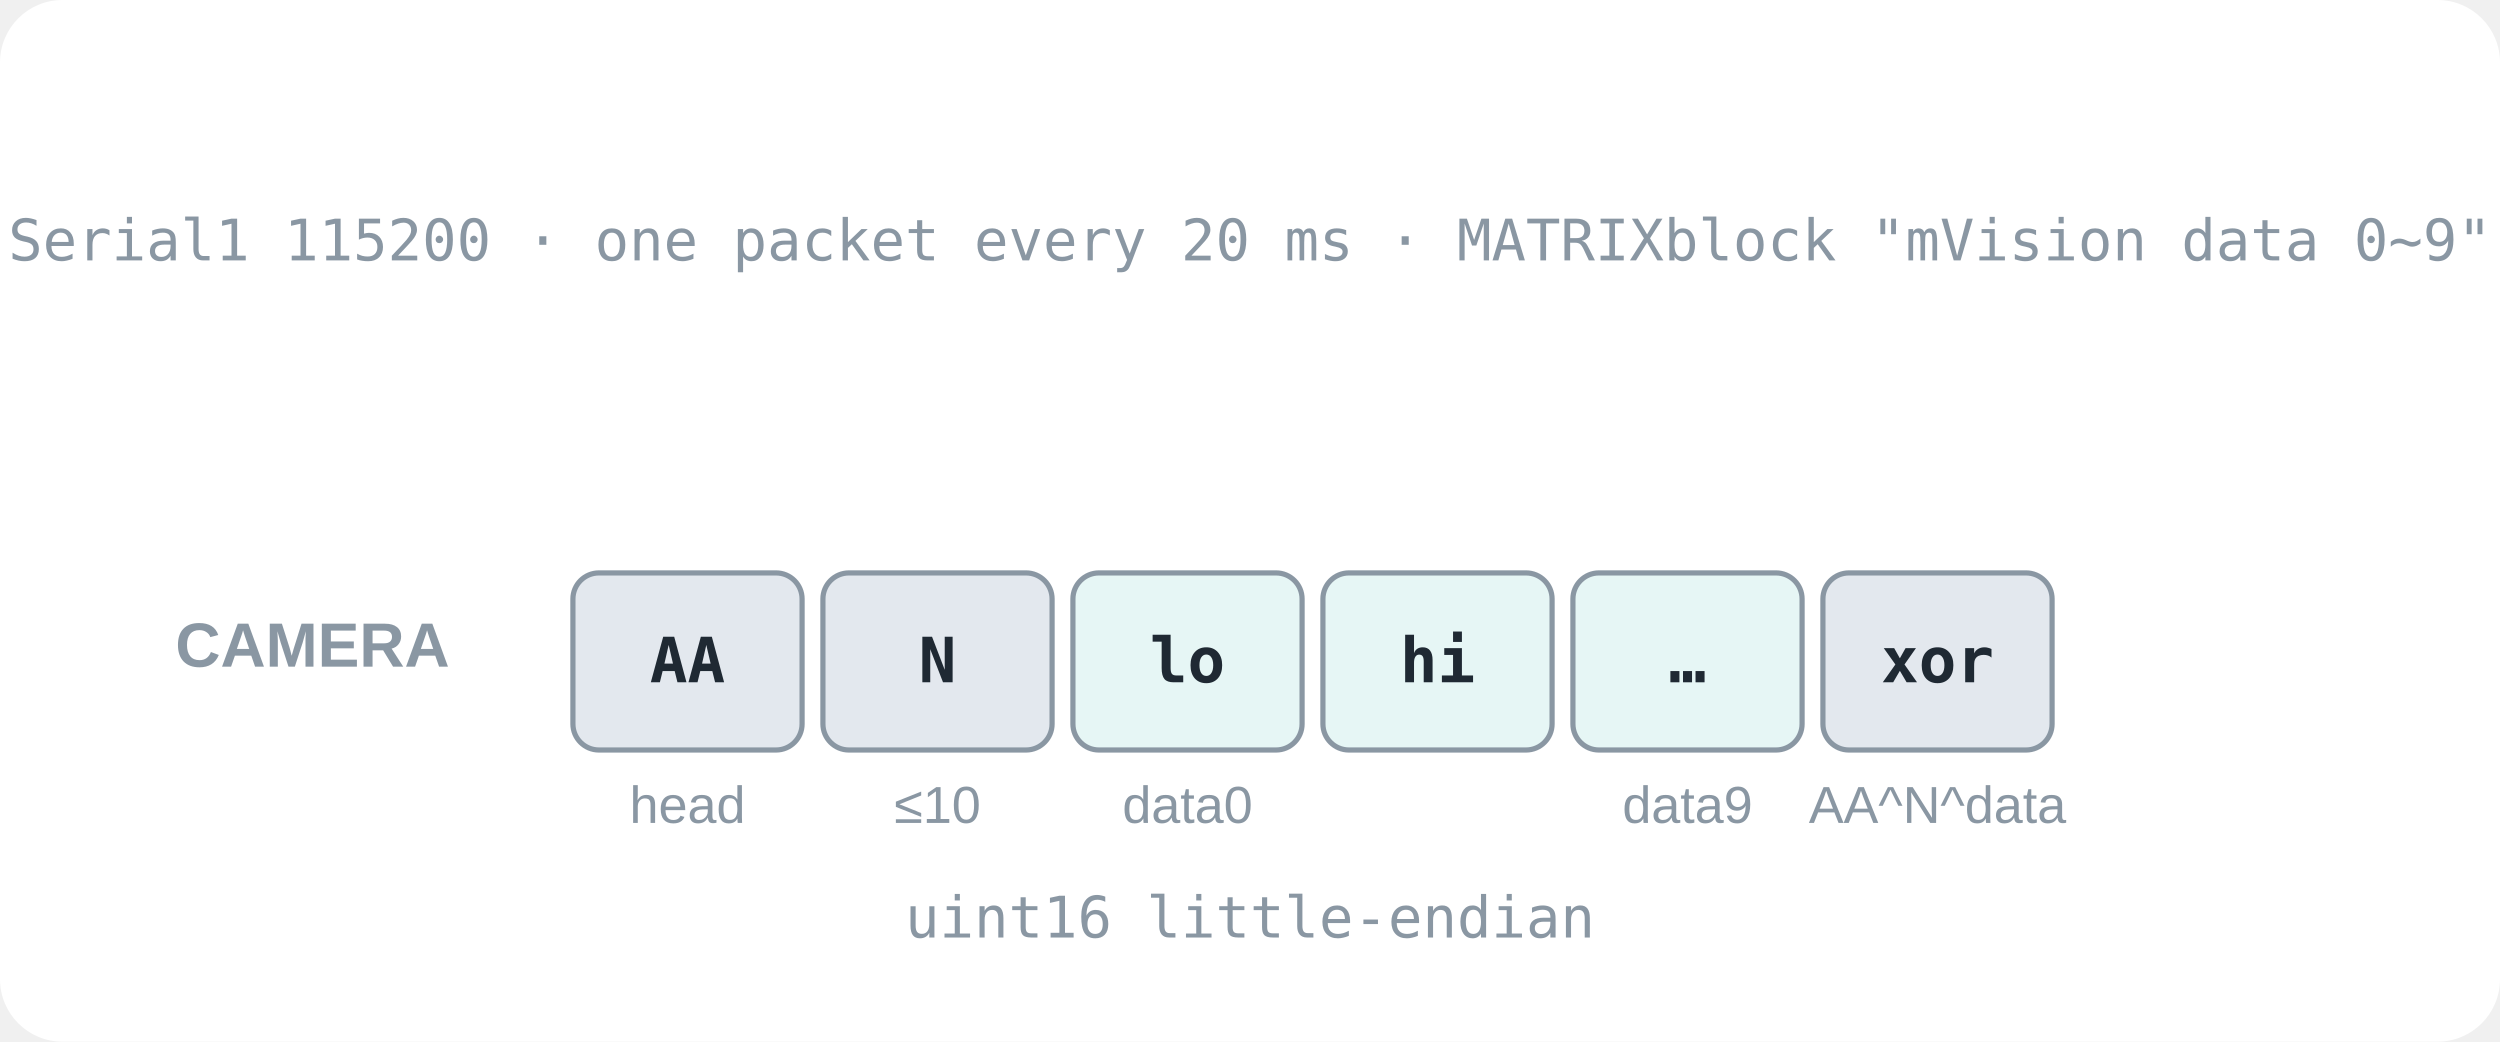
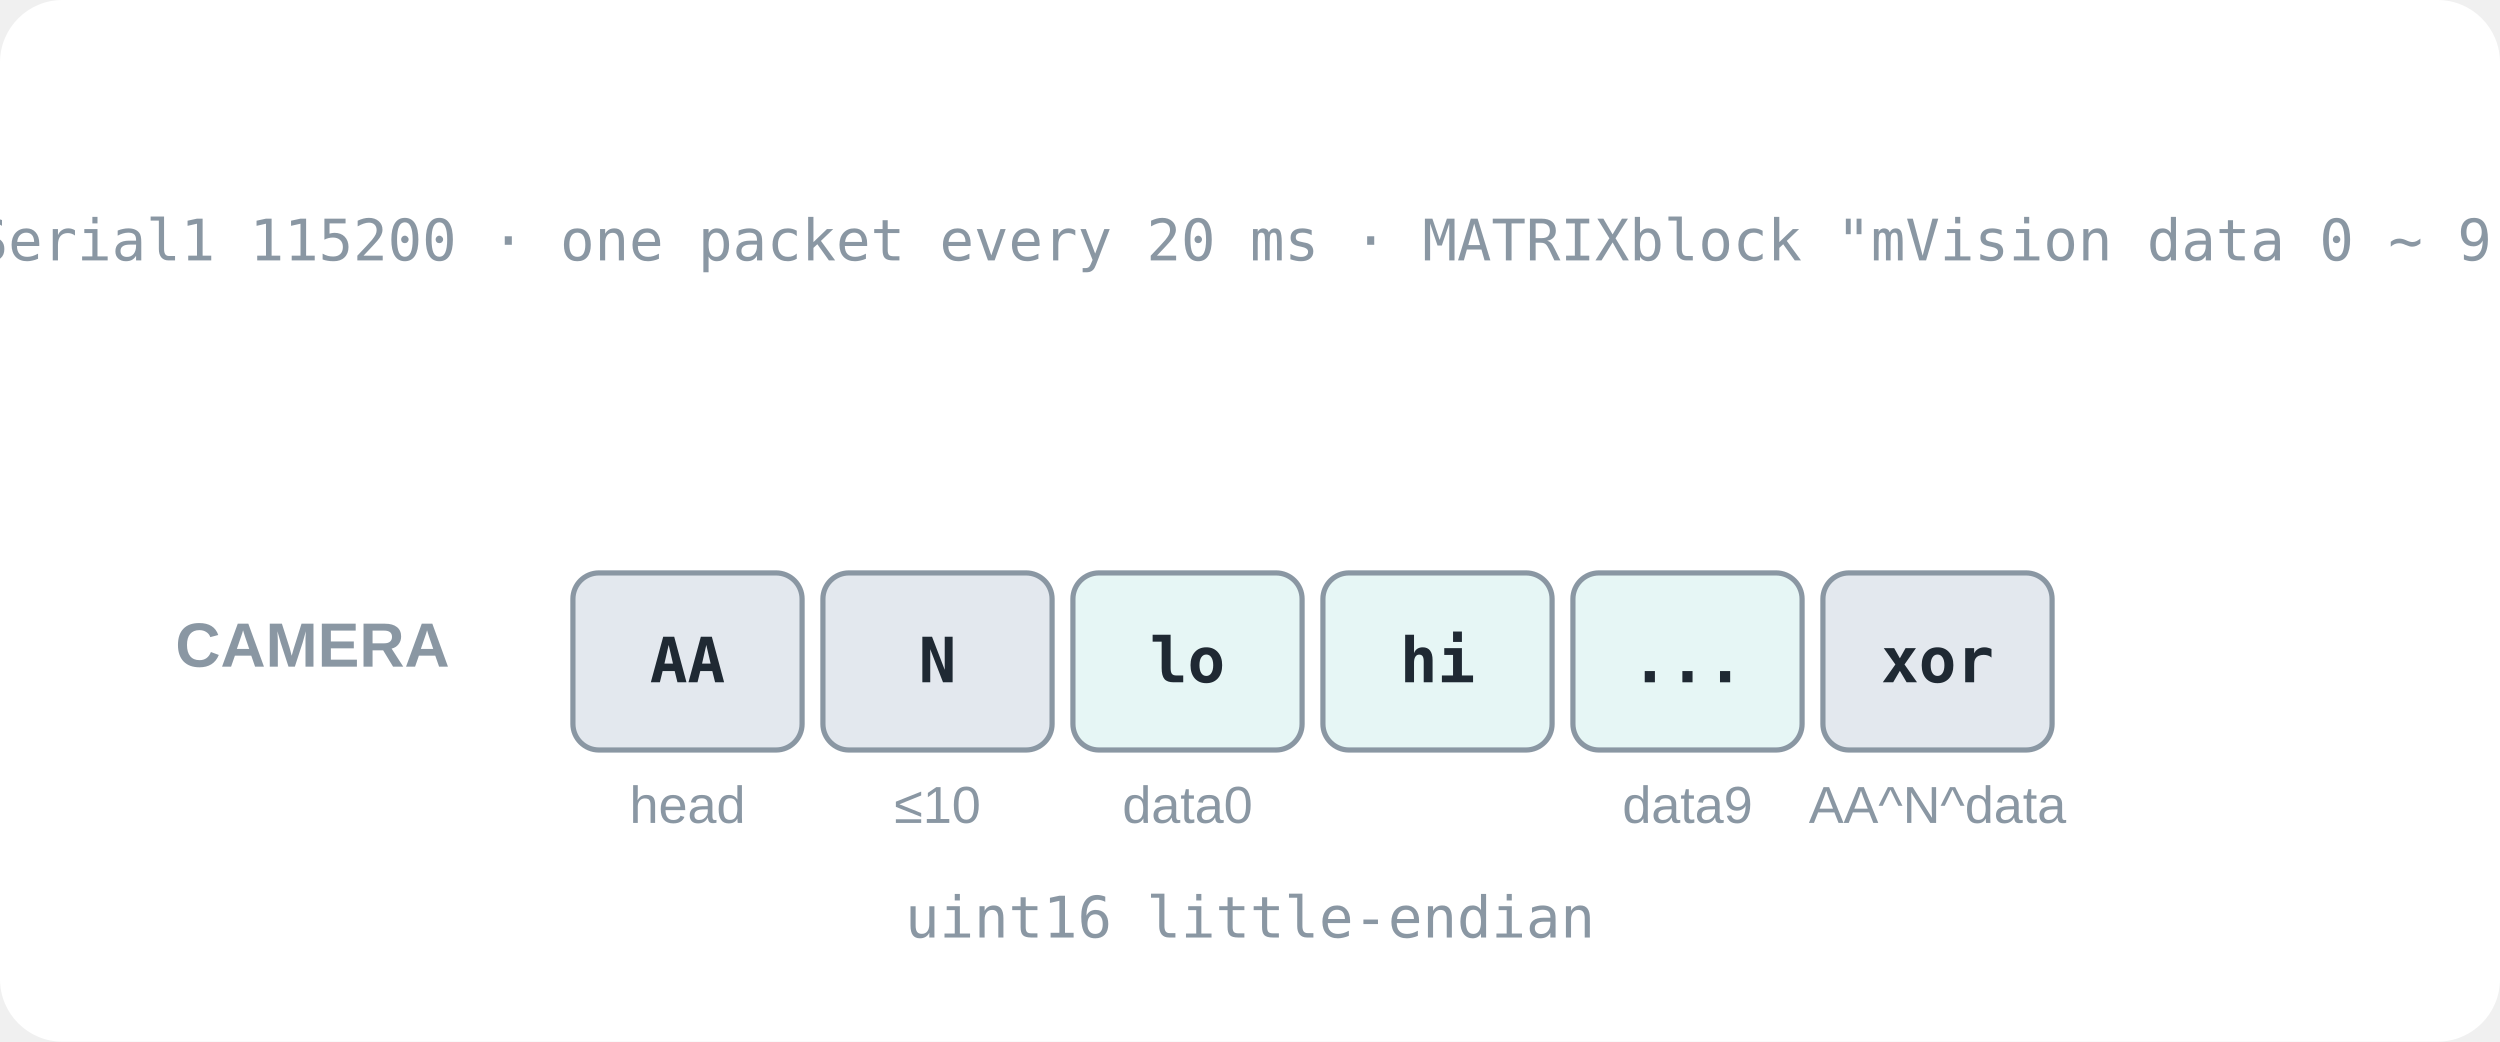
<svg xmlns="http://www.w3.org/2000/svg" viewBox="0 0 480 200" width="480" height="200" role="img" font-family="Nunito, &quot;Segoe UI&quot;, Arial, sans-serif">
  <rect width="480" height="200" rx="12" fill="#ffffff" />
  <defs>
    <marker id="a" markerWidth="8" markerHeight="8" refX="6" refY="4" orient="auto">
      <path d="M0 0 L8 4 L0 8 Z" fill="#1f2933" />
    </marker>
  </defs>
  <text x="60" y="128" font-size="12" fill="#8a97a3" text-anchor="middle" font-weight="700">CAMERA</text>
  <rect x="110" y="110" width="44" height="34" rx="5" fill="#e3e8ee" stroke="#8a97a3" />
  <text x="132" y="131" font-size="12" fill="#1f2933" text-anchor="middle" font-family="&quot;JetBrains Mono&quot;, Consolas, monospace" font-weight="700">AA</text>
  <text x="132" y="158" font-size="10" fill="#8a97a3" text-anchor="middle">head</text>
  <rect x="158" y="110" width="44" height="34" rx="5" fill="#e3e8ee" stroke="#8a97a3" />
  <text x="180" y="131" font-size="12" fill="#1f2933" text-anchor="middle" font-family="&quot;JetBrains Mono&quot;, Consolas, monospace" font-weight="700">N</text>
  <text x="180" y="158" font-size="10" fill="#8a97a3" text-anchor="middle">≤10</text>
  <rect x="206" y="110" width="44" height="34" rx="5" fill="#e6f6f5" stroke="#8a97a3" />
  <text x="228" y="131" font-size="12" fill="#1f2933" text-anchor="middle" font-family="&quot;JetBrains Mono&quot;, Consolas, monospace" font-weight="700">lo</text>
  <text x="228" y="158" font-size="10" fill="#8a97a3" text-anchor="middle">data0</text>
  <rect x="254" y="110" width="44" height="34" rx="5" fill="#e6f6f5" stroke="#8a97a3" />
  <text x="276" y="131" font-size="12" fill="#1f2933" text-anchor="middle" font-family="&quot;JetBrains Mono&quot;, Consolas, monospace" font-weight="700">hi</text>
  <rect x="302" y="110" width="44" height="34" rx="5" fill="#e6f6f5" stroke="#8a97a3" />
-   <text x="324" y="131" font-size="12" fill="#1f2933" text-anchor="middle" font-family="&quot;JetBrains Mono&quot;, Consolas, monospace" font-weight="700">…</text>
+   <text x="324" y="131" font-size="12" fill="#1f2933" text-anchor="middle" font-family="&quot;JetBrains Mono&quot;, Consolas, monospace" font-weight="700"> ... </text>
  <text x="324" y="158" font-size="10" fill="#8a97a3" text-anchor="middle">data9</text>
  <rect x="350" y="110" width="44" height="34" rx="5" fill="#e3e8ee" stroke="#8a97a3" />
  <text x="372" y="131" font-size="12" fill="#1f2933" text-anchor="middle" font-family="&quot;JetBrains Mono&quot;, Consolas, monospace" font-weight="700">xor</text>
  <text x="372" y="158" font-size="10" fill="#8a97a3" text-anchor="middle">AA^N^data</text>
-   <text x="240" y="50" font-size="11" fill="#8a97a3" text-anchor="middle" font-family="&quot;JetBrains Mono&quot;, Consolas, monospace">Serial1 115200 · one packet every 20 ms · MATRIXblock "mVision data 0~9"</text>
+   <text x="240" y="50" font-size="11" fill="#8a97a3" text-anchor="middle" font-family="&quot;JetBrains Mono&quot;, Consolas, monospace">Serial1 115200 · one packet every 20 ms · MATRIXblock "mVision data 0 ~ 9"</text>
  <text x="240" y="180" font-size="11" fill="#8a97a3" text-anchor="middle" font-family="&quot;JetBrains Mono&quot;, Consolas, monospace">uint16 little-endian</text>
</svg>
